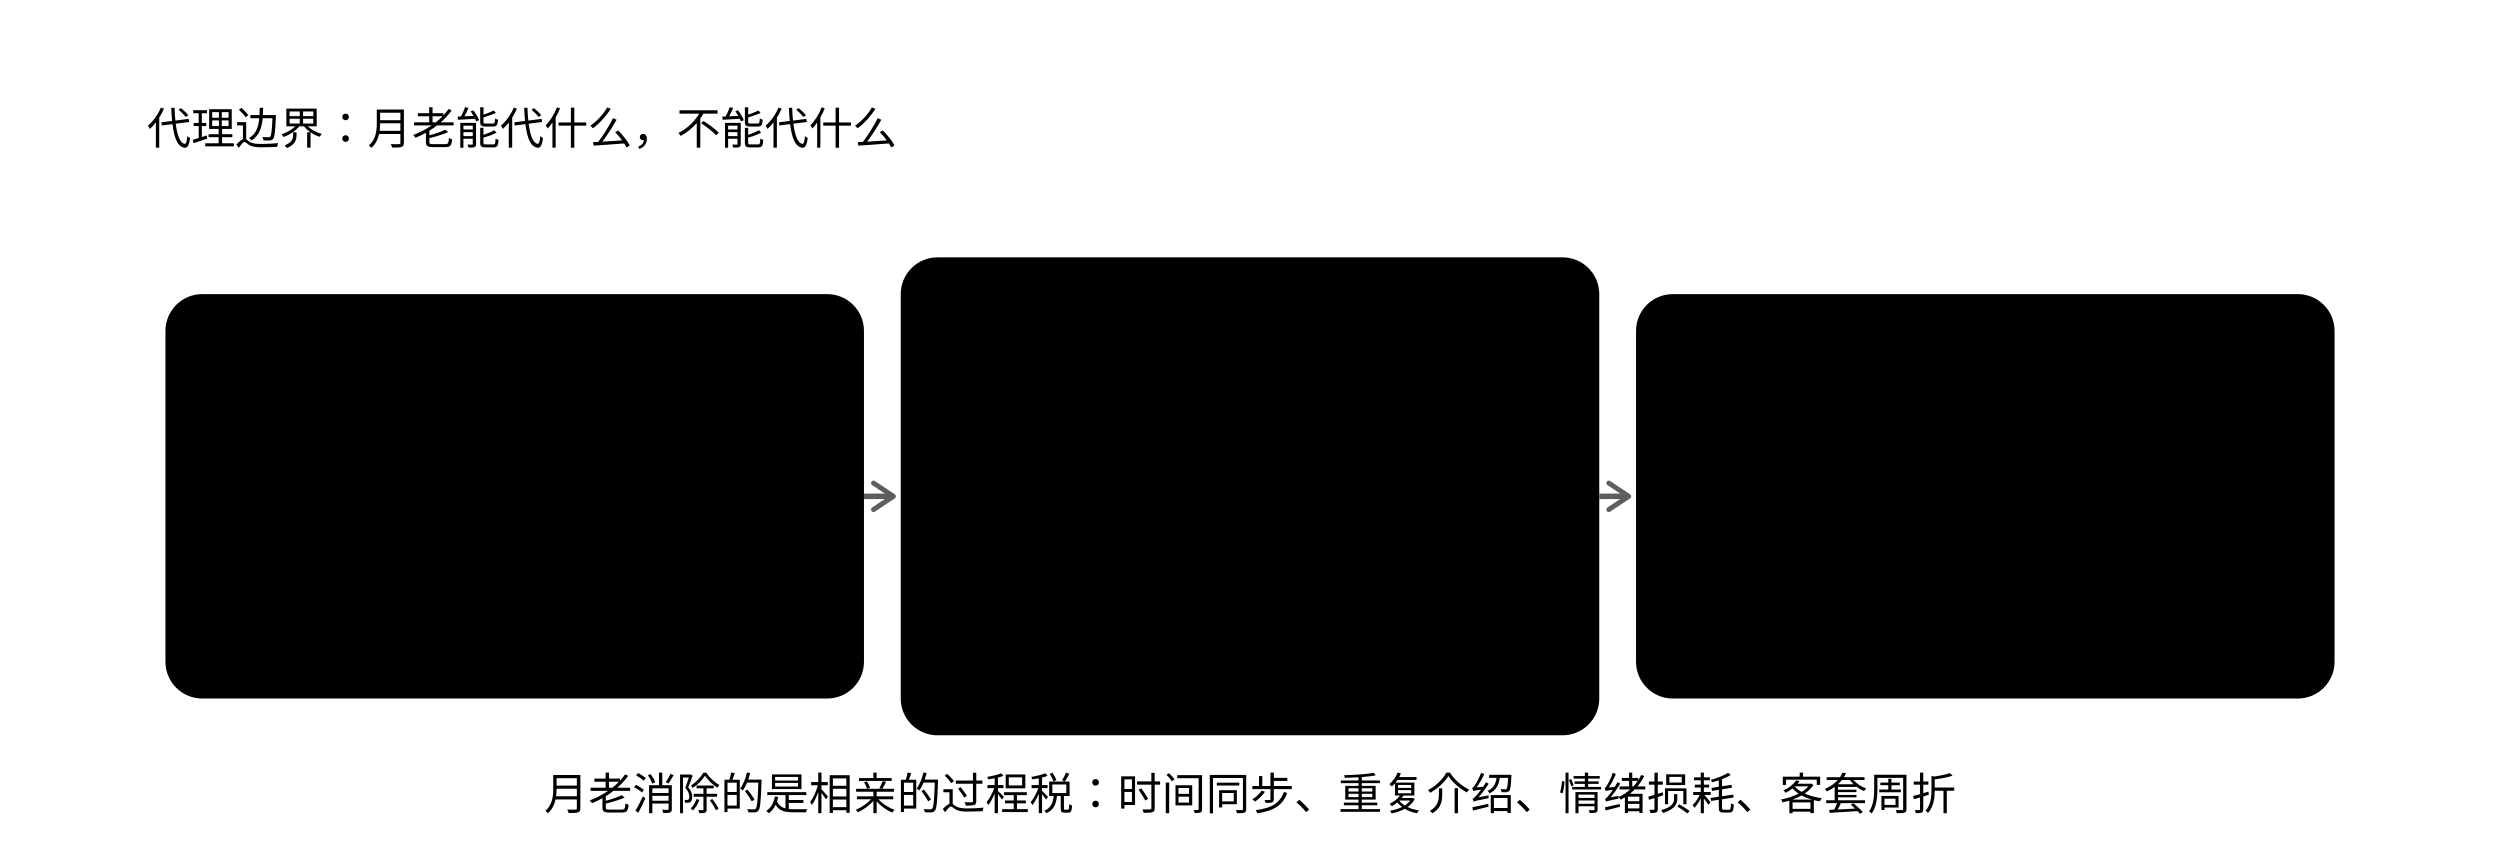
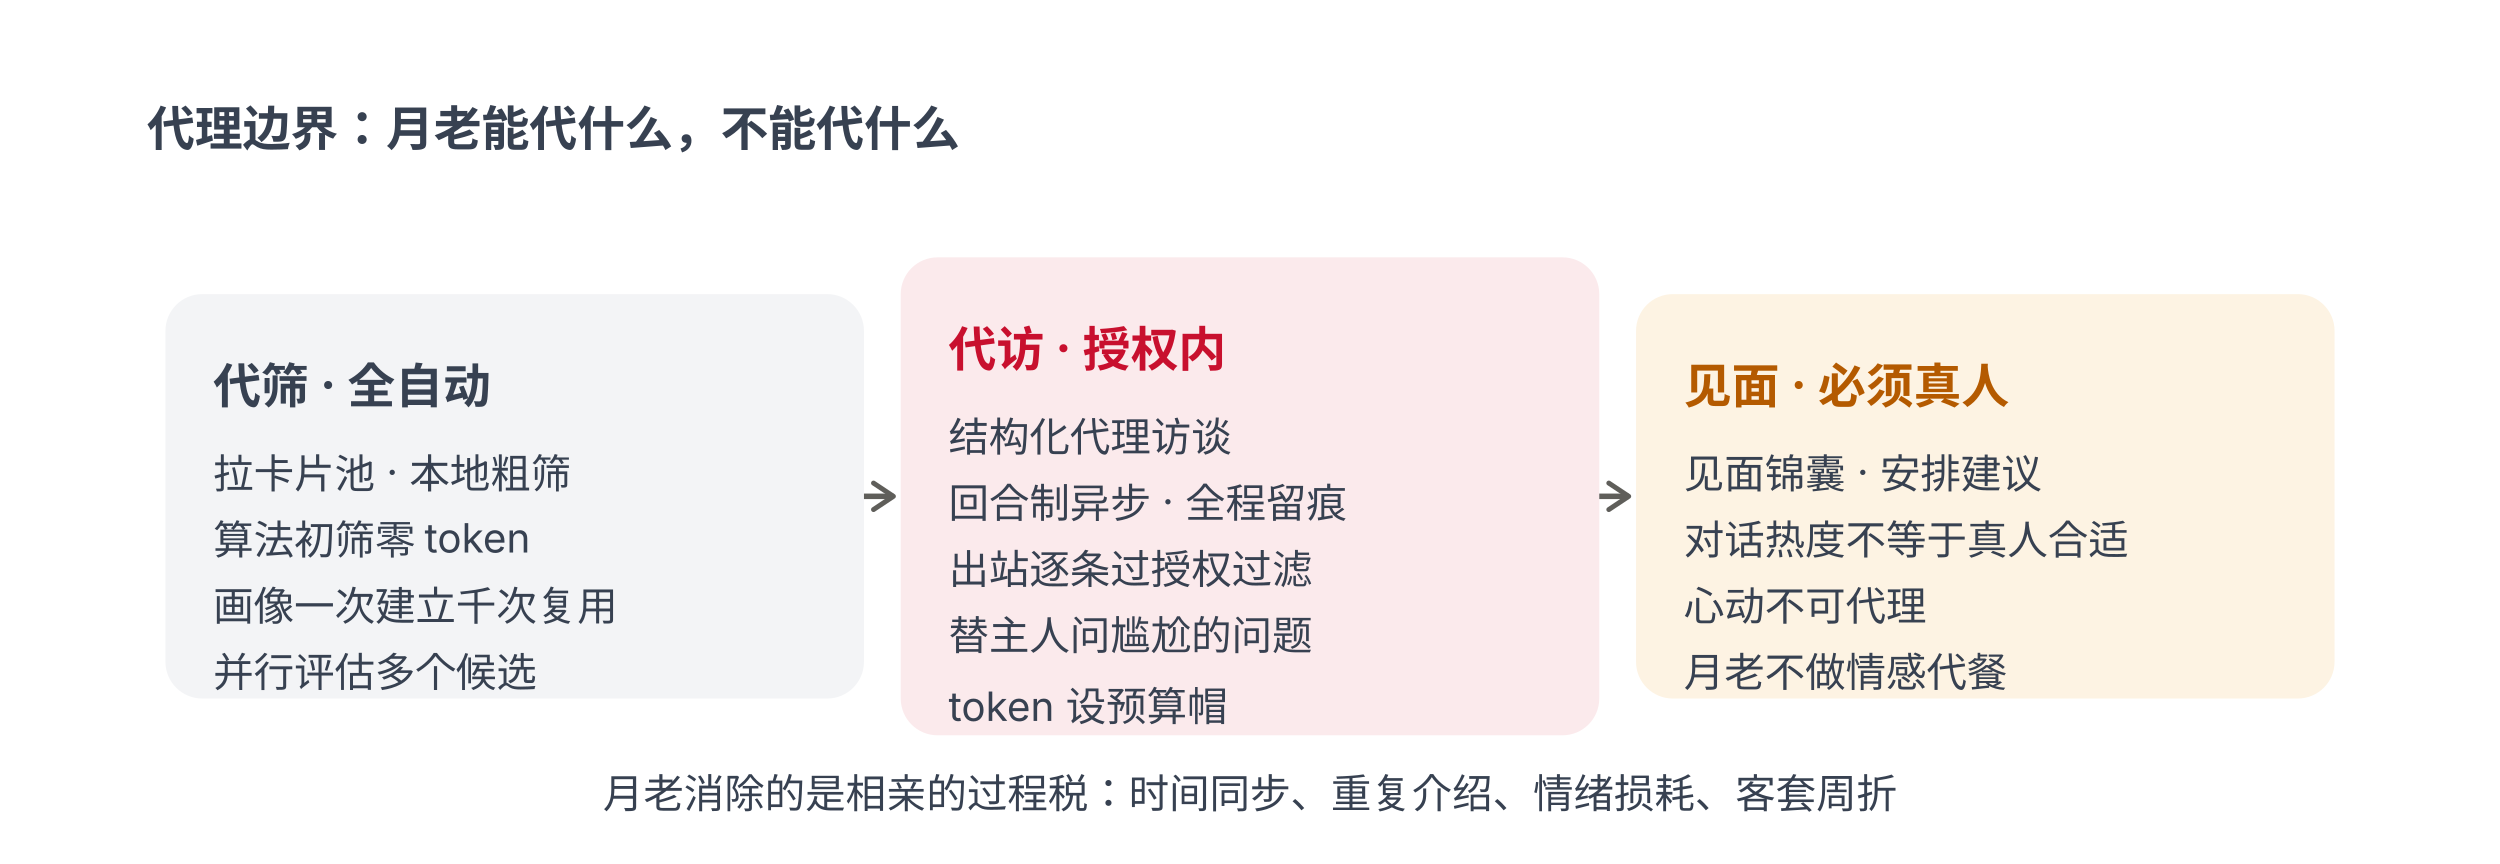
<svg xmlns="http://www.w3.org/2000/svg" viewBox="0 0 680 235" width="100%" role="img">
+   <style>
+     text { font-family: -apple-system,'Segoe UI','PingFang SC','Microsoft YaHei',sans-serif; }
+     text:not([fill]) { fill: #374151; }
+     .th { font-size: 13px; font-weight: bold; fill: #1F2937; }
+     .ts { font-size: 11px; fill: #374151; }
+     .c-gray rect:not([fill]) { fill: #F3F4F6; }
+     .c-red rect:not([fill]) { fill: #FBEAEC; }
+     .c-green rect:not([fill]) { fill: #EAF6EF; }
+     .c-amber rect:not([fill]) { fill: #FDF3E3; }
+     rect:not([stroke]):not([stroke-width]) { stroke: #C8102E; }
+     .c-gray rect:not([stroke]):not([stroke-width]) { stroke: #9CA3AF; }
+     .c-red rect:not([stroke]):not([stroke-width]) { stroke: #C8102E; }
+     .c-green rect:not([stroke]):not([stroke-width]) { stroke: #2E7D32; }
+     .c-amber rect:not([stroke]):not([stroke-width]) { stroke: #B45A00; }
+     .c-red .th:not([fill]) { fill: #C8102E; }
+     .c-green .th:not([fill]) { fill: #2E7D32; }
+     .c-amber .th:not([fill]) { fill: #B45A00; }
+   </style>
  <defs>
    <marker id="arrow" viewBox="0 0 10 10" refX="8" refY="5" markerWidth="6" markerHeight="6" orient="auto-start-reverse">
      <path d="M2 1L8 5L2 9" fill="none" stroke="context-stroke" stroke-width="1.5" stroke-linecap="round" stroke-linejoin="round" />
    </marker>
  </defs>
  <text class="th" x="40" y="34" dominant-baseline="central">代理边界：月老能代什么，不能代什么</text>
  <g class="c-gray">
    <rect x="45" y="80" width="190" height="110" rx="10" stroke-width="0.5" />
    <text class="th" x="58" y="104" dominant-baseline="central">代筛 · 全自动</text>
    <text class="ts" x="58" y="128" dominant-baseline="central">拉卡片池 · 本地粗筛</text>
    <text class="ts" x="58" y="146" dominant-baseline="central">算法初筛零 token</text>
    <text class="ts" x="58" y="164" dominant-baseline="central">画像一次建立千次复用</text>
    <text class="ts" x="58" y="182" dominant-baseline="central">并行评估多个候选</text>
  </g>
  <g class="c-red">
    <rect x="245" y="70" width="190" height="130" rx="10" stroke-width="0.5" />
    <text class="th" x="258" y="94" dominant-baseline="central">代访 · 授权内</text>
    <text class="ts" x="258" y="118" dominant-baseline="central">结构化代理访谈</text>
    <text class="ts" x="258" y="136" dominant-baseline="central">回合制异步 · 全程留痕</text>
    <text class="ts" x="258" y="154" dominant-baseline="central">出站逐条过授权过滤</text>
    <text class="ts" x="258" y="172" dominant-baseline="central">替主人问尴尬的问题</text>
    <text class="ts" x="258" y="190" dominant-baseline="central">token 设预算帽</text>
  </g>
  <g class="c-amber">
    <rect x="445" y="80" width="190" height="110" rx="10" stroke-width="0.5" />
    <text class="th" x="458" y="104" dominant-baseline="central">见面 · 必须真人</text>
    <text class="ts" x="458" y="128" dominant-baseline="central">见面锦囊 · 安排建议</text>
    <text class="ts" x="458" y="146" dominant-baseline="central">对话热度不等于真人合适</text>
    <text class="ts" x="458" y="164" dominant-baseline="central">心动不可代理</text>
    <text class="ts" x="458" y="182" dominant-baseline="central">月老不做情感代餐</text>
  </g>
  <line x1="235" y1="135" x2="243" y2="135" stroke="#5F5E5A" stroke-width="1.5" fill="none" marker-end="url(#arrow)" />
  <line x1="435" y1="135" x2="443" y2="135" stroke="#5F5E5A" stroke-width="1.5" fill="none" marker-end="url(#arrow)" />
  <text class="ts" x="340" y="215" text-anchor="middle" dominant-baseline="central">月老消除的是相亲的过程税：时间同步、重复介绍、情绪损耗、客套周折</text>
</svg>
